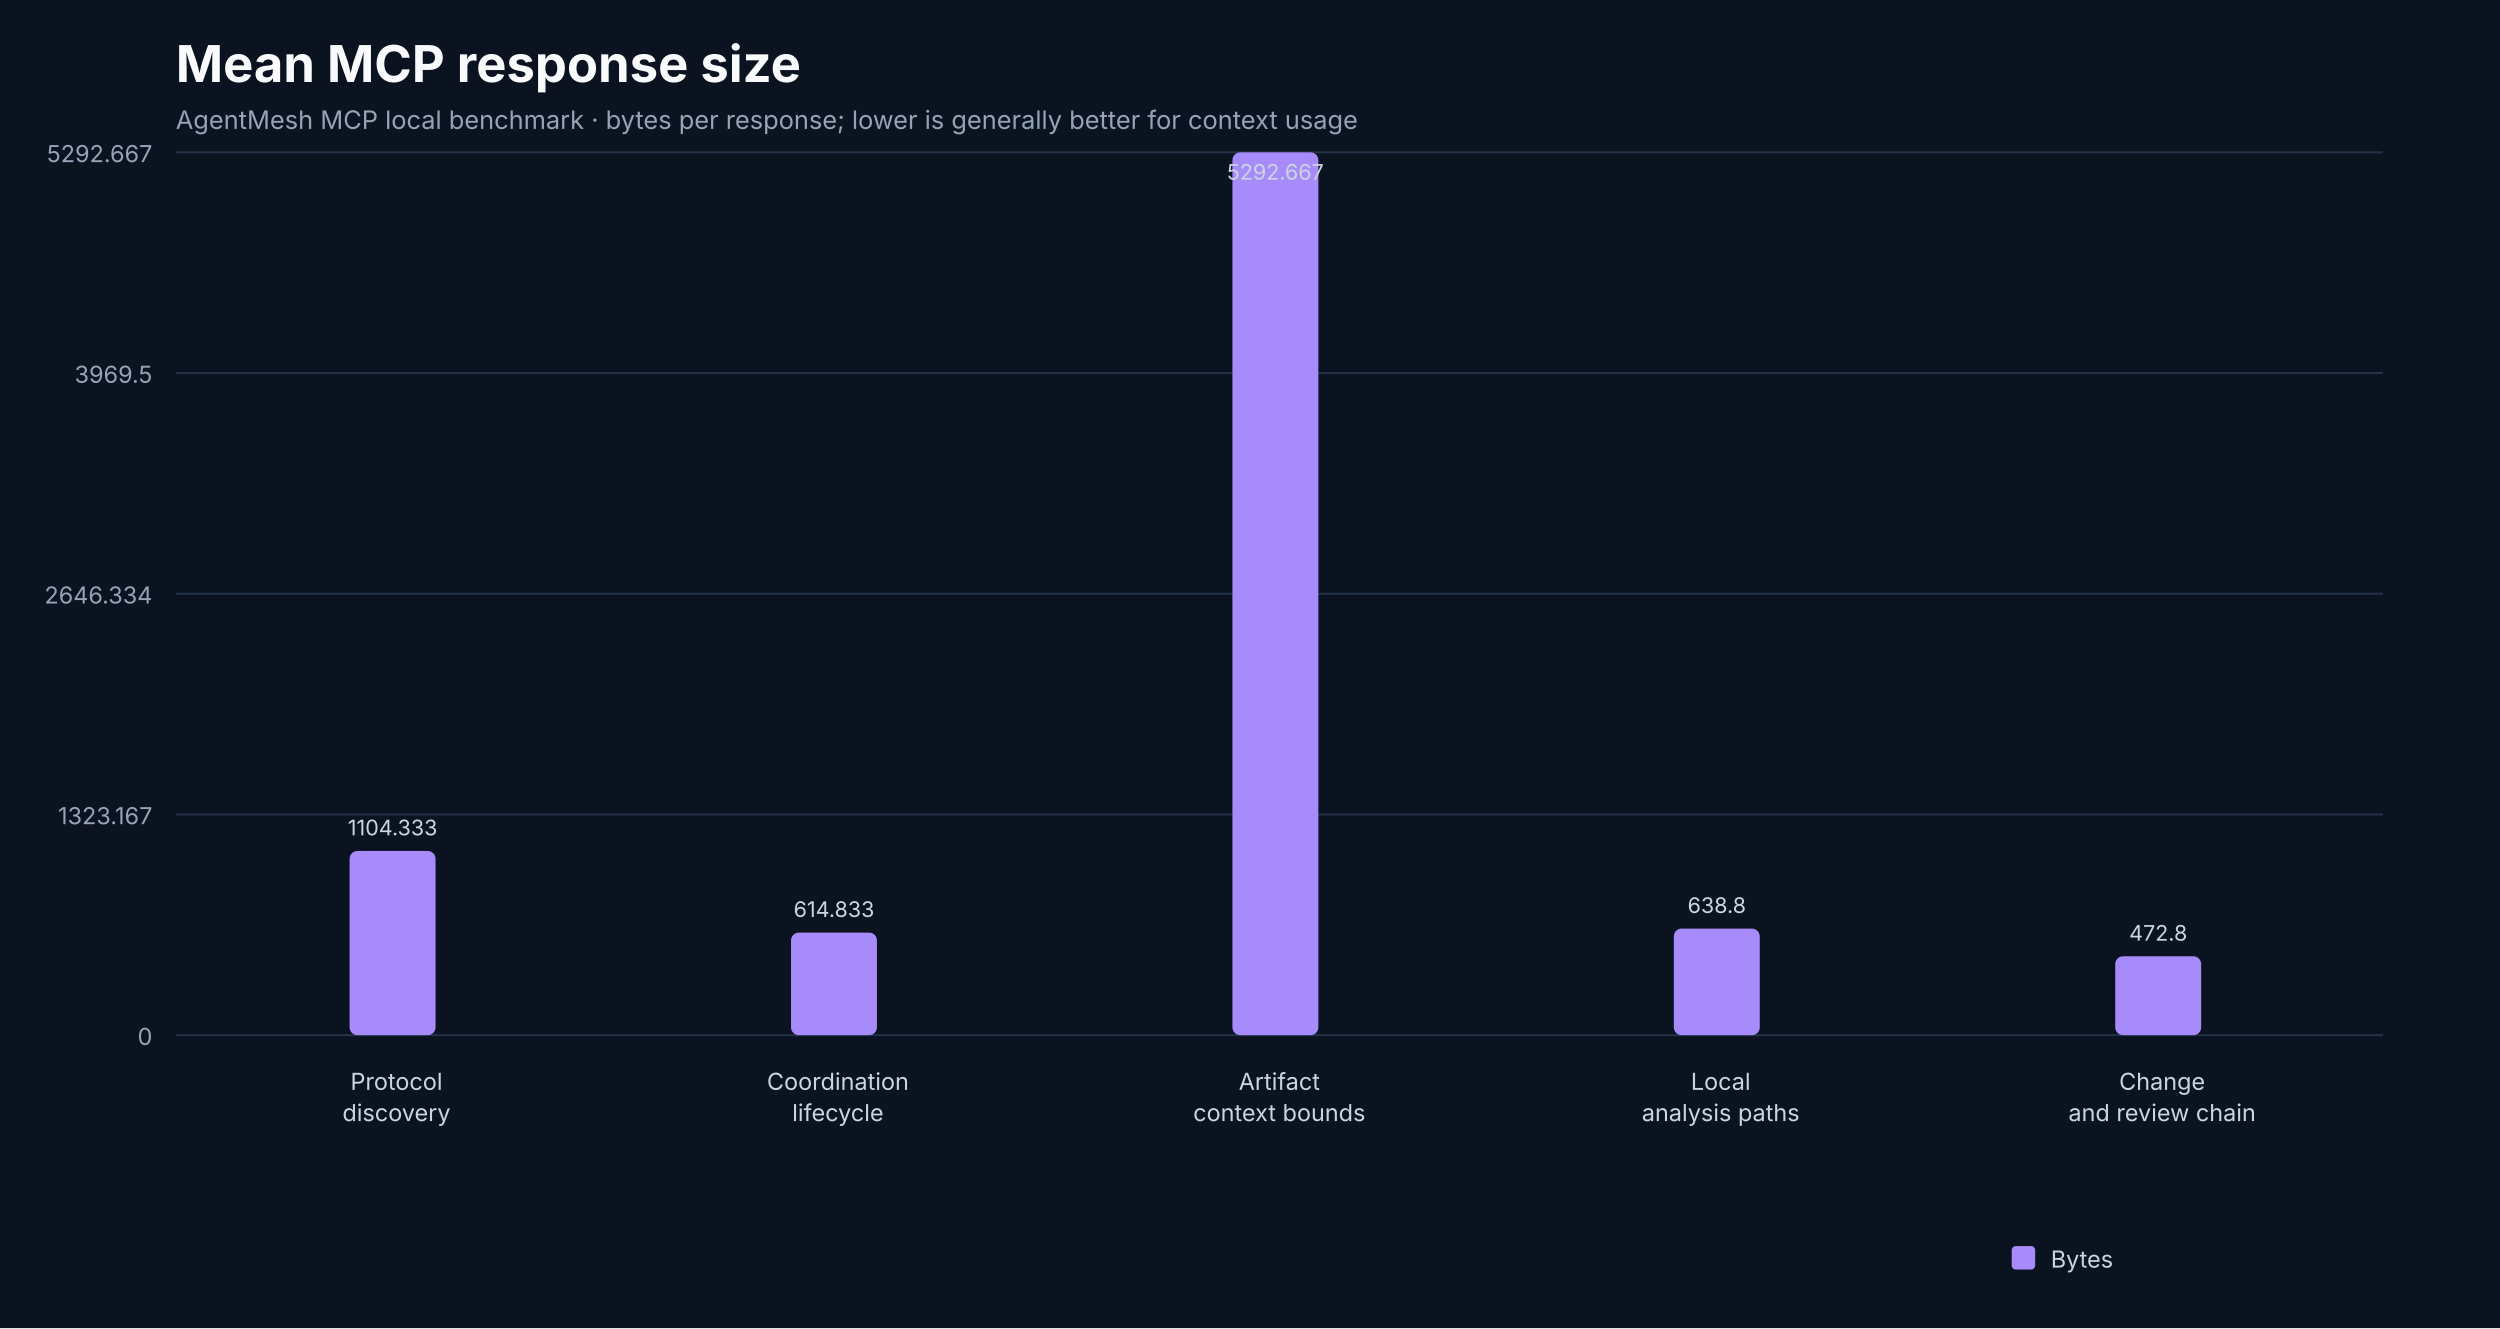
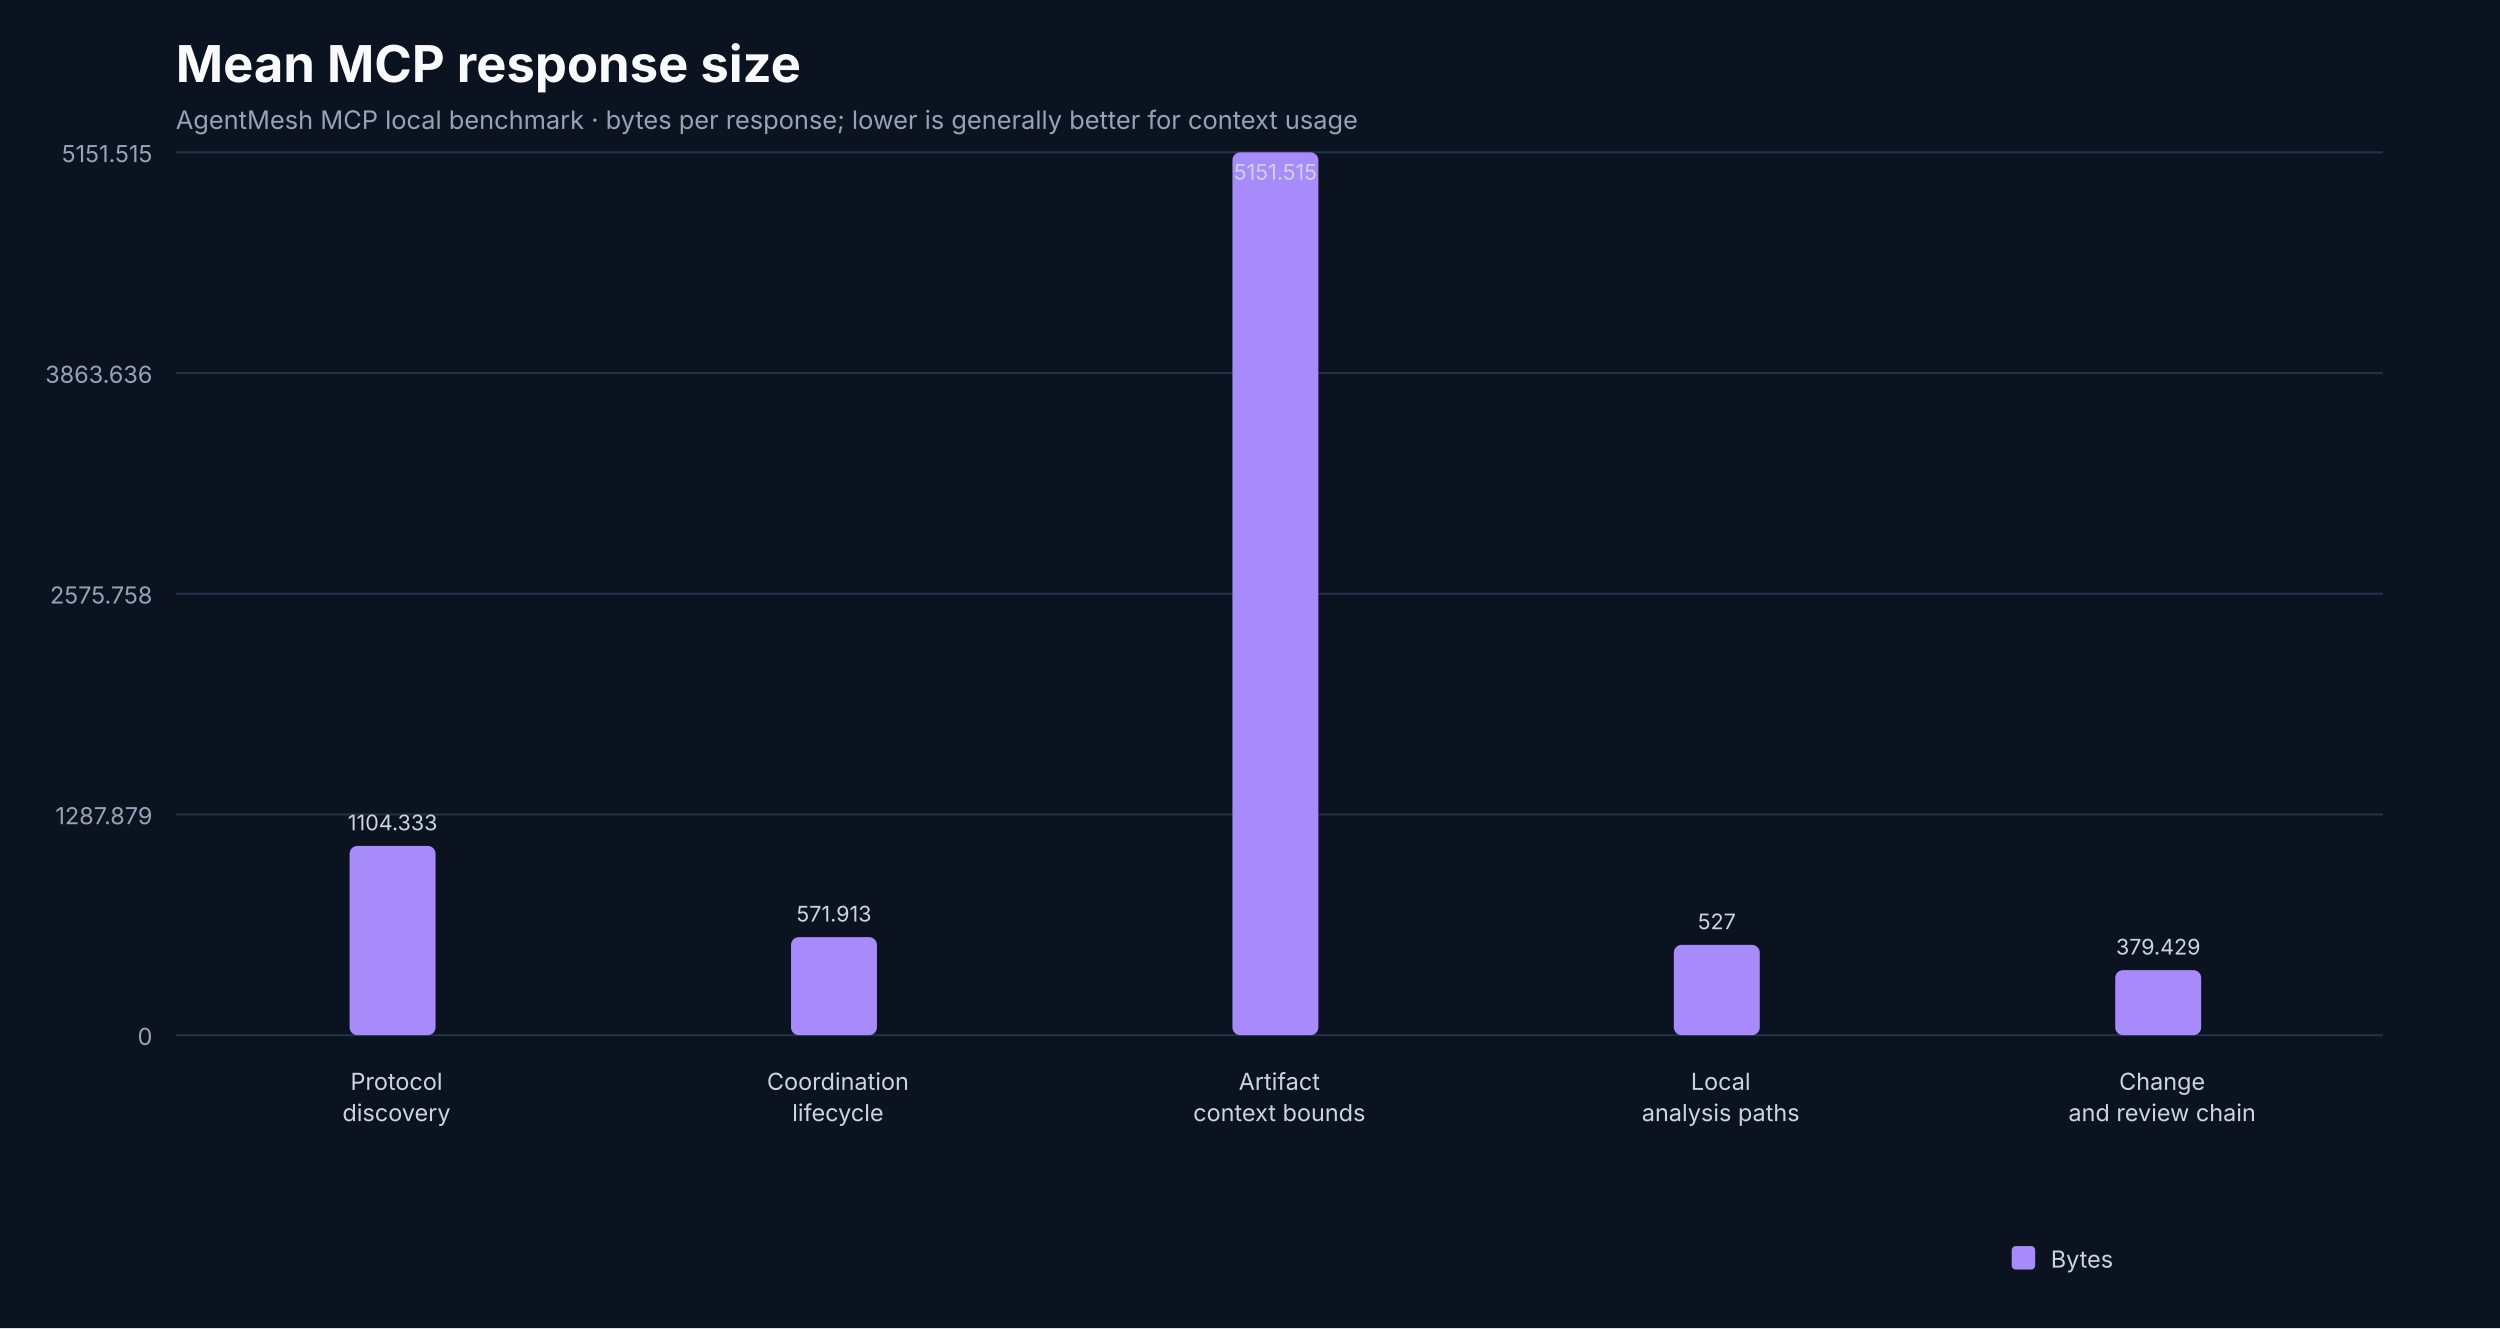
<svg xmlns="http://www.w3.org/2000/svg" width="1280" height="680" viewBox="0 0 1280 680">
  <rect width="100%" height="100%" fill="#0b1220" />
  <text x="90" y="42" font-family="Inter,Arial,sans-serif" font-size="26" font-weight="700" fill="#f8fafc">Mean MCP response size</text>
  <text x="90" y="66" font-family="Inter,Arial,sans-serif" font-size="13" fill="#94a3b8">AgentMesh MCP local benchmark · bytes per response; lower is generally better for context usage</text>
  <line x1="90" y1="530" x2="1220" y2="530" stroke="#243248" />
  <text x="78" y="535" text-anchor="end" font-family="Inter,Arial,sans-serif" font-size="12" fill="#94a3b8">0</text>
  <line x1="90" y1="417" x2="1220" y2="417" stroke="#243248" />
-   <text x="78" y="422" text-anchor="end" font-family="Inter,Arial,sans-serif" font-size="12" fill="#94a3b8">1323.167</text>
+   <text x="78" y="422" text-anchor="end" font-family="Inter,Arial,sans-serif" font-size="12" fill="#94a3b8">1287.879</text>
  <line x1="90" y1="304" x2="1220" y2="304" stroke="#243248" />
-   <text x="78" y="309" text-anchor="end" font-family="Inter,Arial,sans-serif" font-size="12" fill="#94a3b8">2646.334</text>
+   <text x="78" y="309" text-anchor="end" font-family="Inter,Arial,sans-serif" font-size="12" fill="#94a3b8">2575.758</text>
  <line x1="90" y1="191" x2="1220" y2="191" stroke="#243248" />
-   <text x="78" y="196" text-anchor="end" font-family="Inter,Arial,sans-serif" font-size="12" fill="#94a3b8">3969.5</text>
+   <text x="78" y="196" text-anchor="end" font-family="Inter,Arial,sans-serif" font-size="12" fill="#94a3b8">3863.636</text>
  <line x1="90" y1="78" x2="1220" y2="78" stroke="#243248" />
-   <text x="78" y="83" text-anchor="end" font-family="Inter,Arial,sans-serif" font-size="12" fill="#94a3b8">5292.667</text>
-   <rect x="179" y="435.689" width="44" height="94.311" rx="4" fill="#a78bfa" />
-   <text x="201" y="427.689" text-anchor="middle" font-family="Inter,Arial,sans-serif" font-size="11" fill="#cbd5e1">1104.333</text>
+   <text x="78" y="83" text-anchor="end" font-family="Inter,Arial,sans-serif" font-size="12" fill="#94a3b8">5151.515</text>
+   <rect x="179" y="433.105" width="44" height="96.895" rx="4" fill="#a78bfa" />
+   <text x="201" y="425.105" text-anchor="middle" font-family="Inter,Arial,sans-serif" font-size="11" fill="#cbd5e1">1104.333</text>
  <text x="203" y="558" text-anchor="middle" font-family="Inter,Arial,sans-serif" font-size="12" fill="#cbd5e1">Protocol</text>
  <text x="203" y="574" text-anchor="middle" font-family="Inter,Arial,sans-serif" font-size="12" fill="#cbd5e1">discovery</text>
-   <rect x="405" y="477.493" width="44" height="52.507" rx="4" fill="#a78bfa" />
-   <text x="427" y="469.493" text-anchor="middle" font-family="Inter,Arial,sans-serif" font-size="11" fill="#cbd5e1">614.833</text>
+   <rect x="405" y="479.82" width="44" height="50.18" rx="4" fill="#a78bfa" />
+   <text x="427" y="471.82" text-anchor="middle" font-family="Inter,Arial,sans-serif" font-size="11" fill="#cbd5e1">571.913</text>
  <text x="429" y="558" text-anchor="middle" font-family="Inter,Arial,sans-serif" font-size="12" fill="#cbd5e1">Coordination</text>
  <text x="429" y="574" text-anchor="middle" font-family="Inter,Arial,sans-serif" font-size="12" fill="#cbd5e1">lifecycle</text>
  <rect x="631" y="78" width="44" height="452" rx="4" fill="#a78bfa" />
-   <text x="653" y="92" text-anchor="middle" font-family="Inter,Arial,sans-serif" font-size="11" fill="#cbd5e1">5292.667</text>
+   <text x="653" y="92" text-anchor="middle" font-family="Inter,Arial,sans-serif" font-size="11" fill="#cbd5e1">5151.515</text>
  <text x="655" y="558" text-anchor="middle" font-family="Inter,Arial,sans-serif" font-size="12" fill="#cbd5e1">Artifact</text>
  <text x="655" y="574" text-anchor="middle" font-family="Inter,Arial,sans-serif" font-size="12" fill="#cbd5e1">context bounds</text>
-   <rect x="857" y="475.446" width="44" height="54.554" rx="4" fill="#a78bfa" />
-   <text x="879" y="467.446" text-anchor="middle" font-family="Inter,Arial,sans-serif" font-size="11" fill="#cbd5e1">638.8</text>
+   <rect x="857" y="483.76" width="44" height="46.24" rx="4" fill="#a78bfa" />
+   <text x="879" y="475.76" text-anchor="middle" font-family="Inter,Arial,sans-serif" font-size="11" fill="#cbd5e1">527</text>
  <text x="881" y="558" text-anchor="middle" font-family="Inter,Arial,sans-serif" font-size="12" fill="#cbd5e1">Local</text>
  <text x="881" y="574" text-anchor="middle" font-family="Inter,Arial,sans-serif" font-size="12" fill="#cbd5e1">analysis paths</text>
-   <rect x="1083" y="489.622" width="44" height="40.378" rx="4" fill="#a78bfa" />
-   <text x="1105" y="481.622" text-anchor="middle" font-family="Inter,Arial,sans-serif" font-size="11" fill="#cbd5e1">472.8</text>
+   <rect x="1083" y="496.708" width="44" height="33.292" rx="4" fill="#a78bfa" />
+   <text x="1105" y="488.708" text-anchor="middle" font-family="Inter,Arial,sans-serif" font-size="11" fill="#cbd5e1">379.429</text>
  <text x="1107" y="558" text-anchor="middle" font-family="Inter,Arial,sans-serif" font-size="12" fill="#cbd5e1">Change</text>
  <text x="1107" y="574" text-anchor="middle" font-family="Inter,Arial,sans-serif" font-size="12" fill="#cbd5e1">and review chain</text>
  <rect x="1030" y="638" width="12" height="12" rx="2" fill="#a78bfa" />
  <text x="1050" y="649" font-family="Inter,Arial,sans-serif" font-size="12" fill="#cbd5e1">Bytes</text>
</svg>
